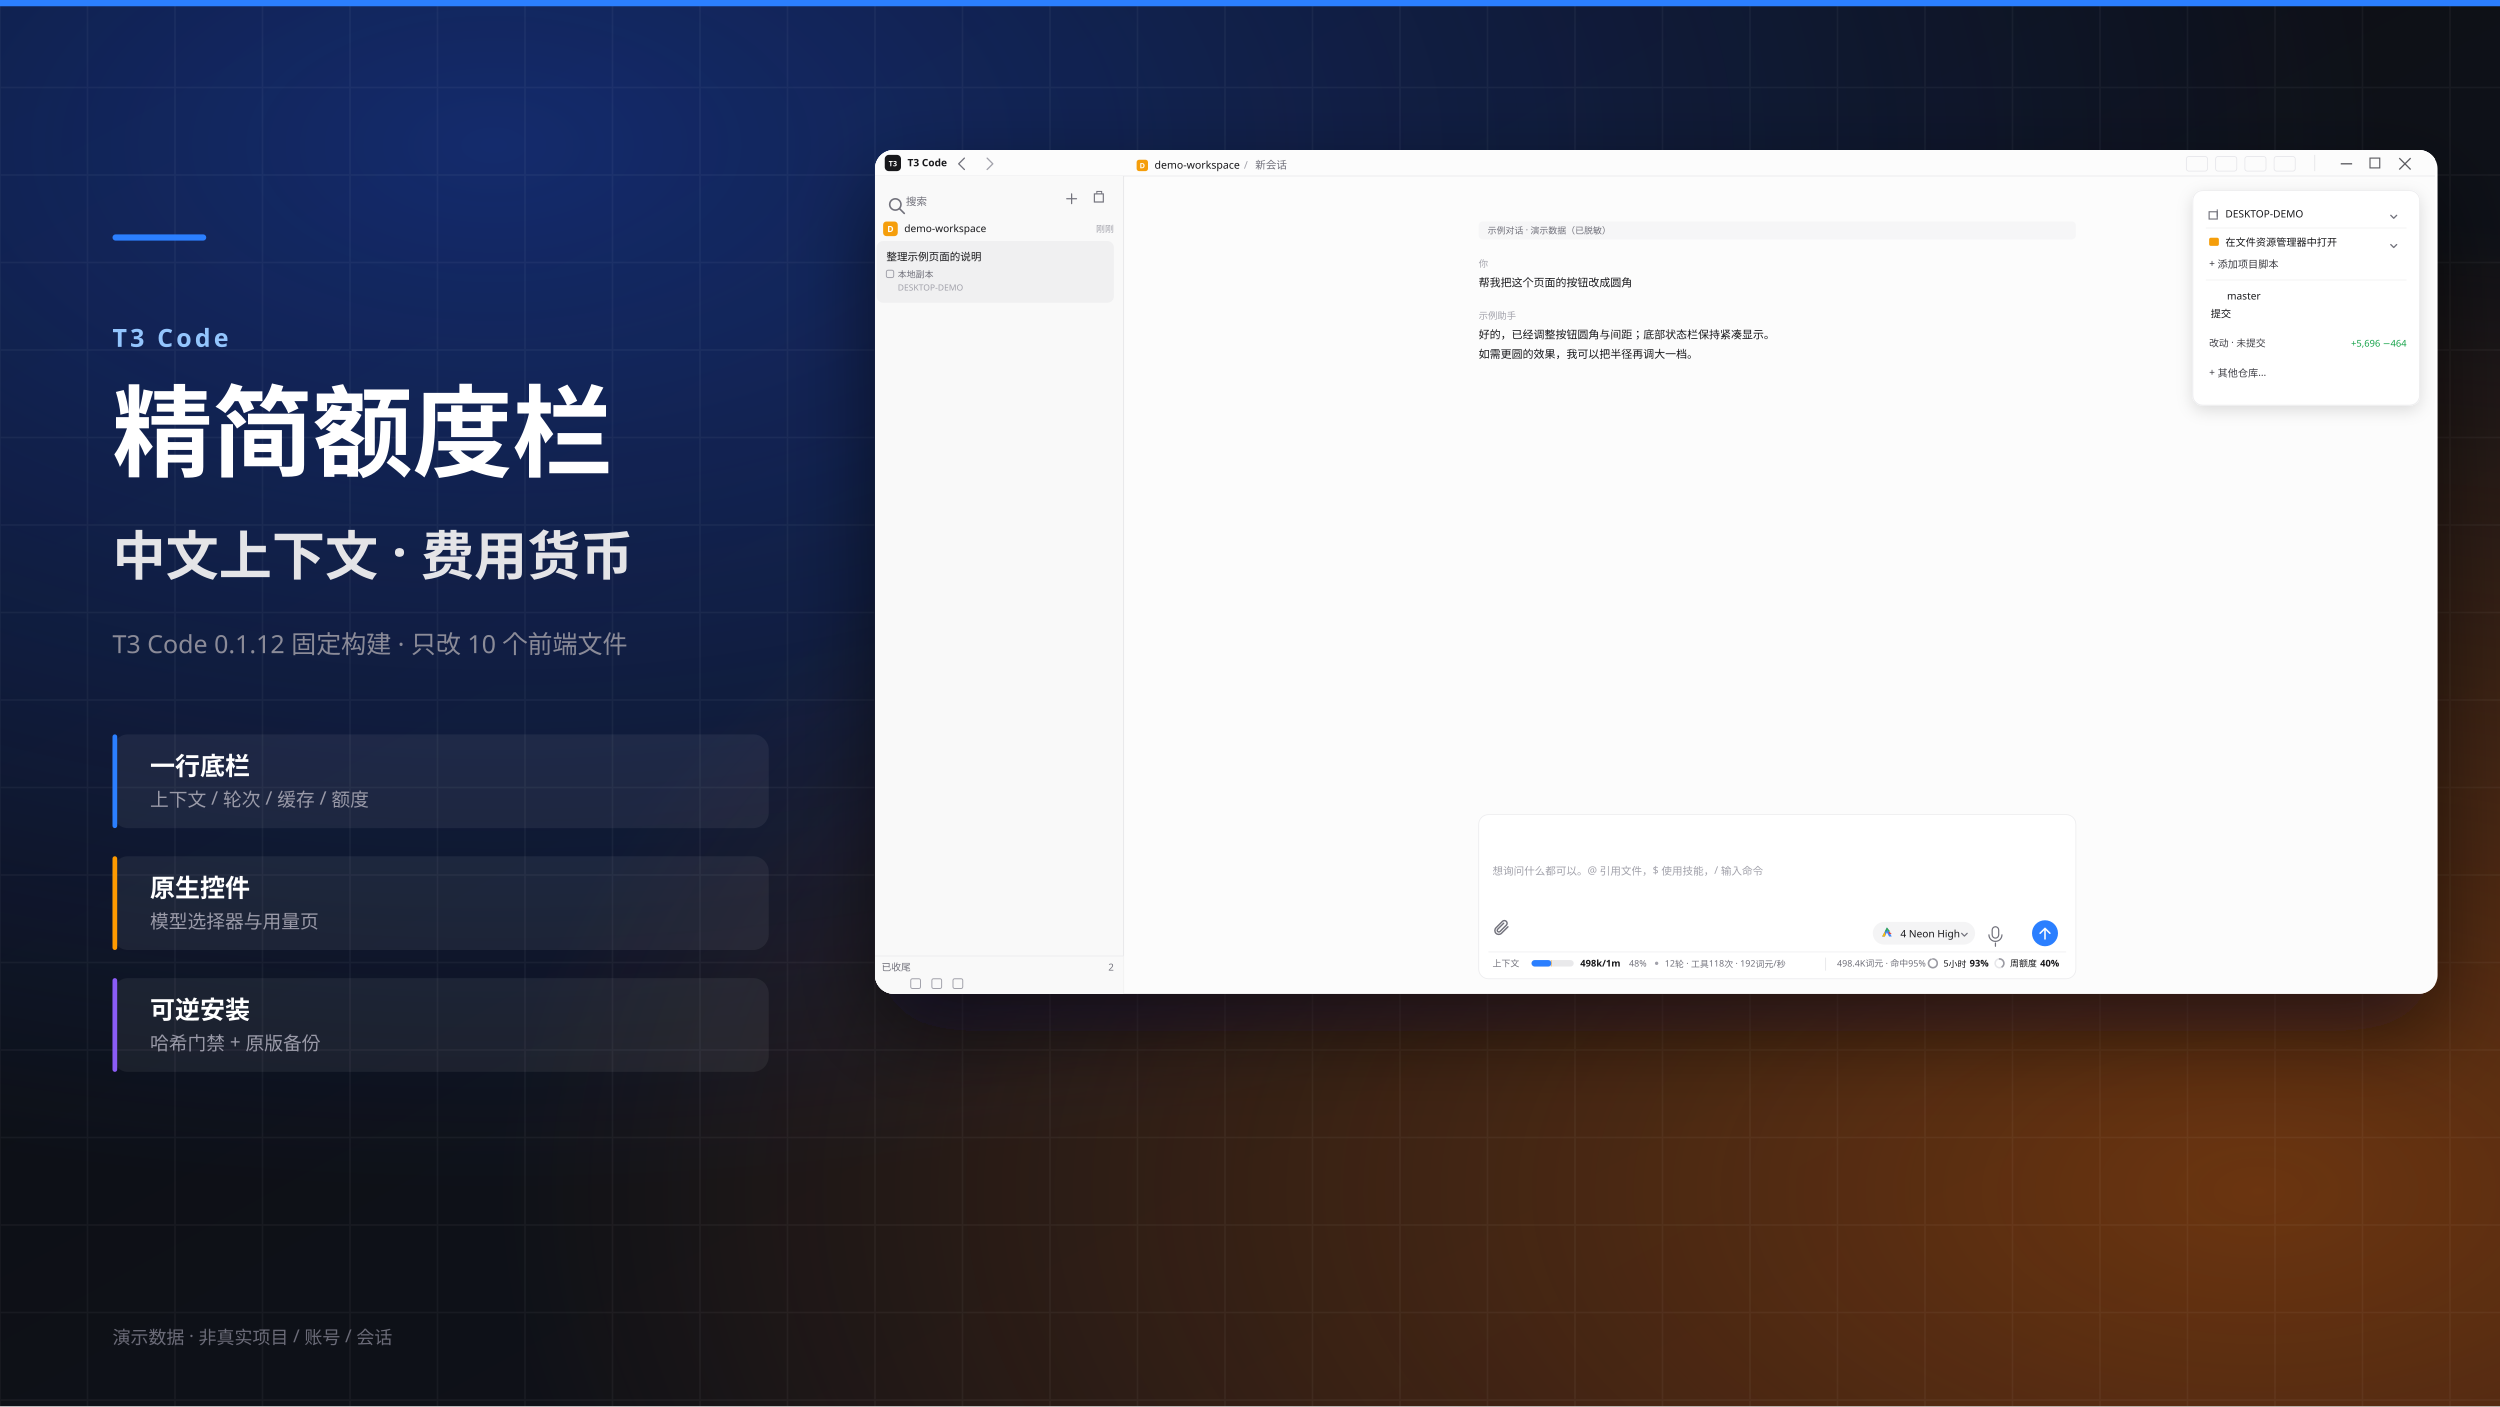
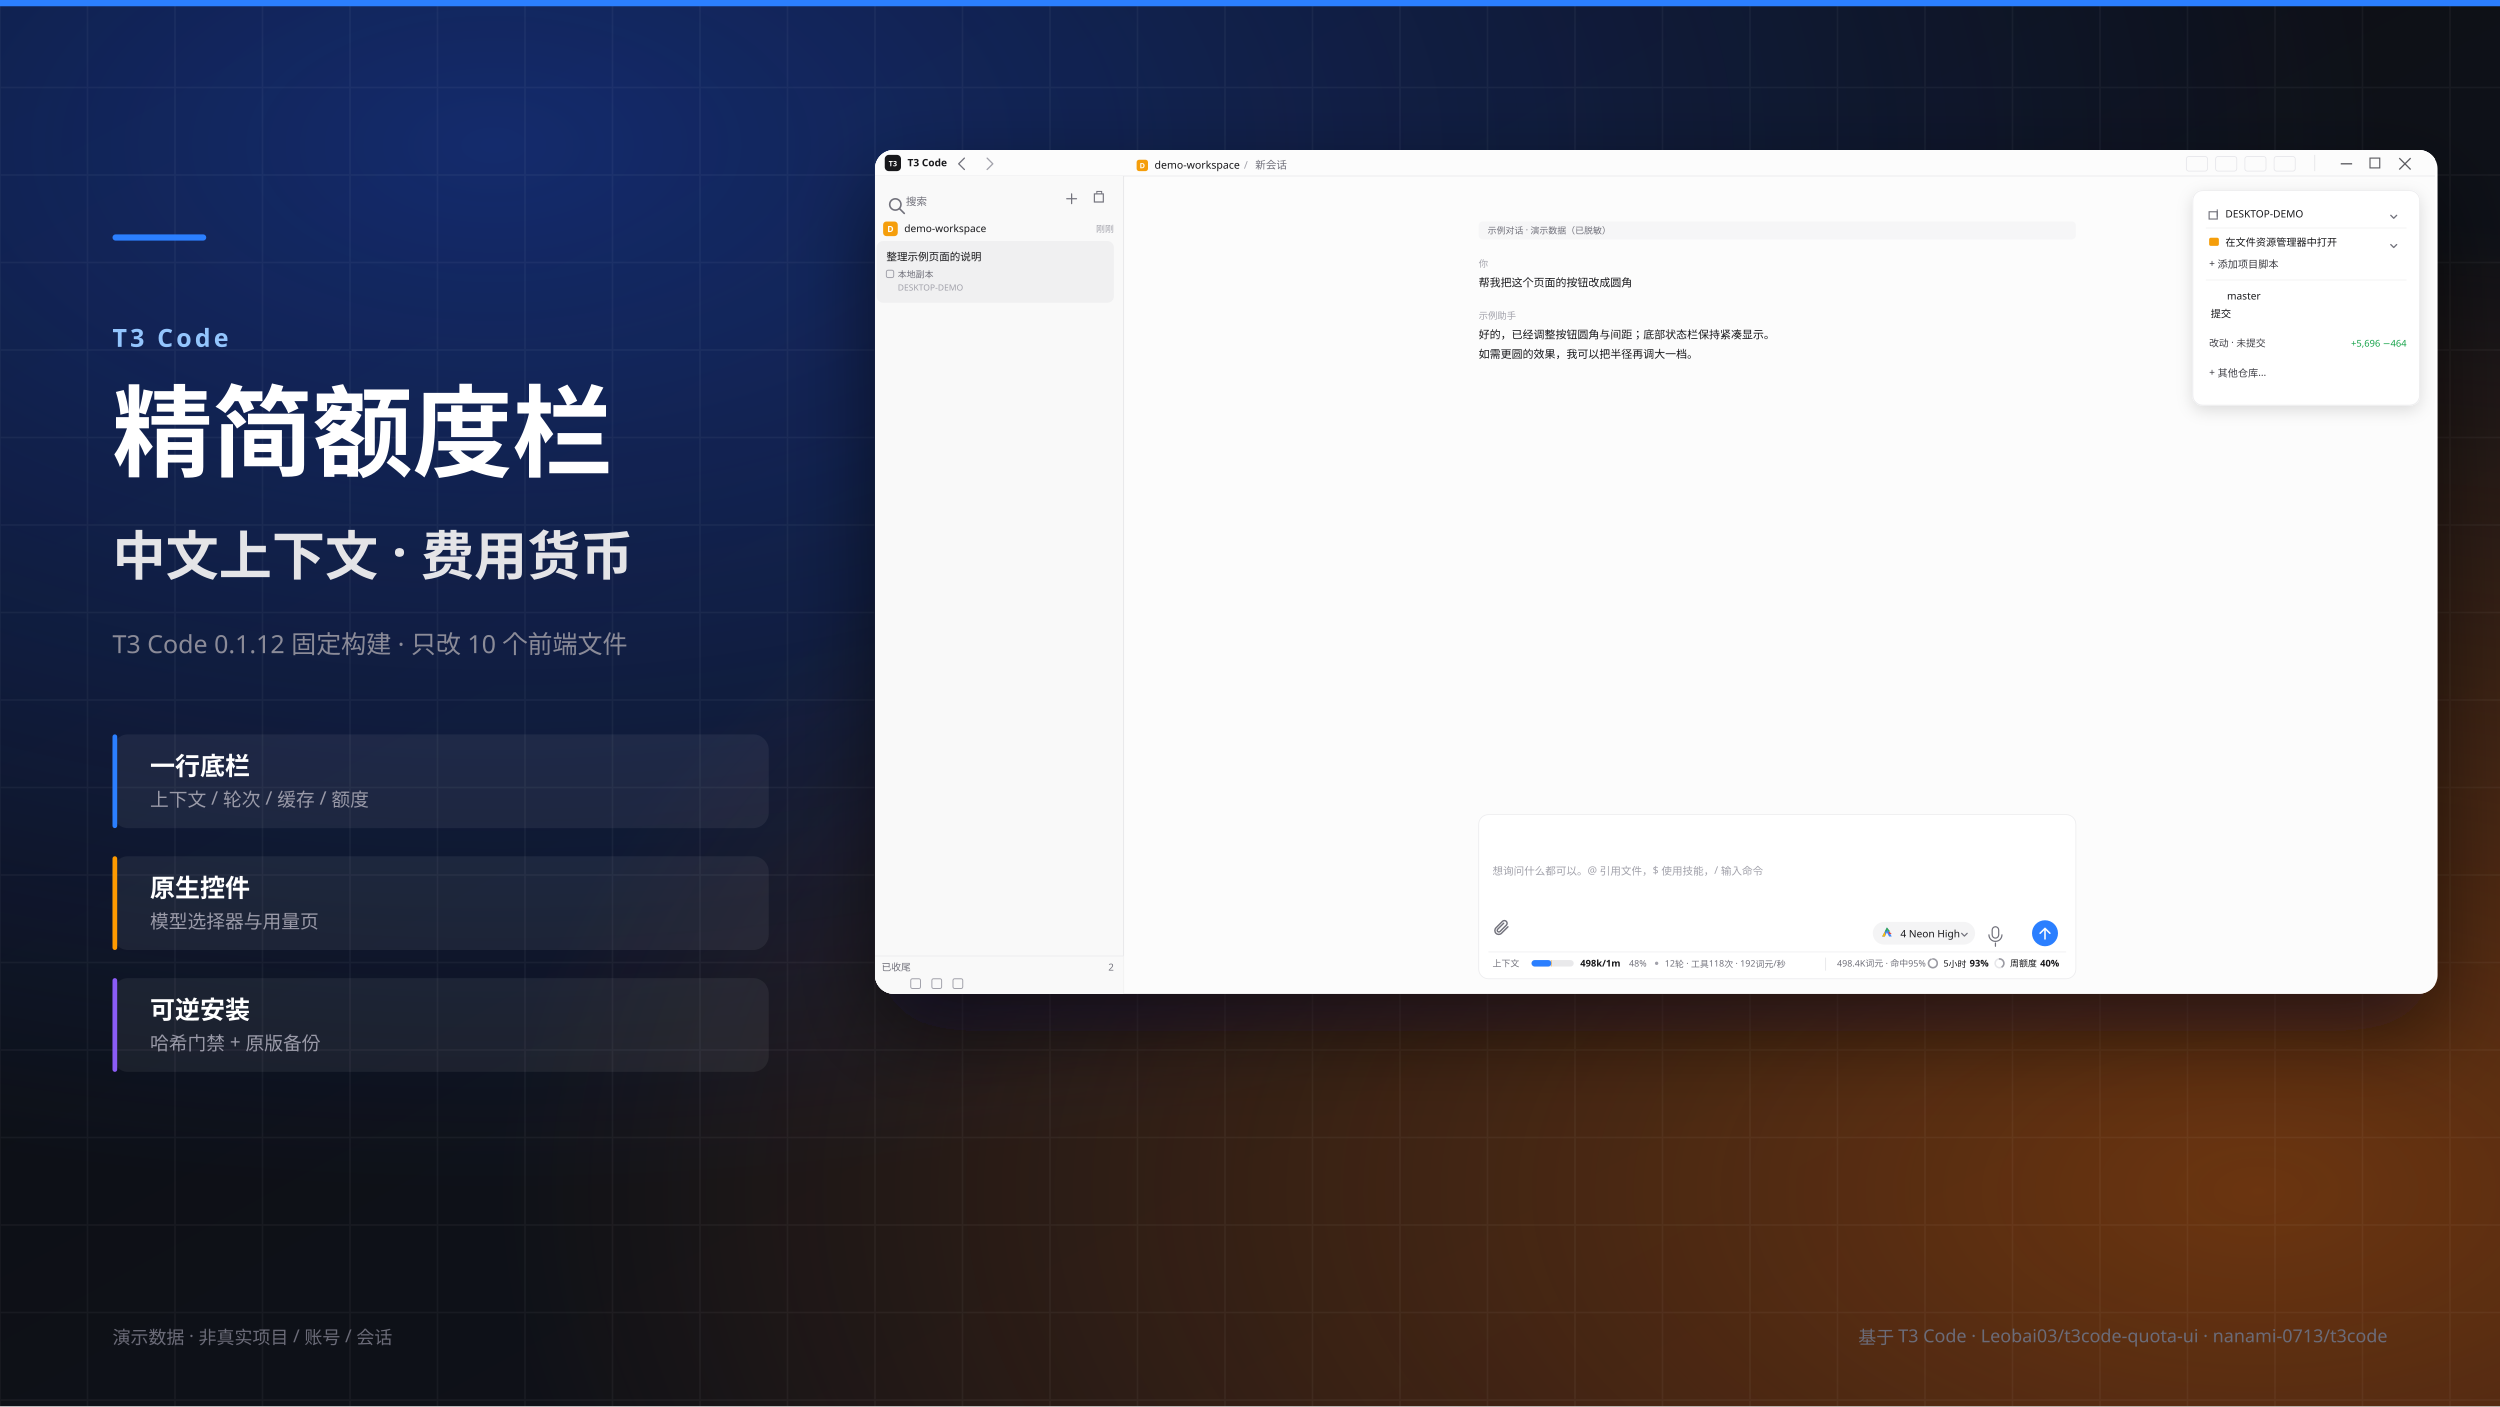
<svg xmlns="http://www.w3.org/2000/svg" width="1600" height="900" viewBox="0 0 1600 900" role="img" aria-label="T3 Code 精简额度栏 · 总览主图">
  <defs>
    <filter id="sh" x="-30%" y="-30%" width="160%" height="200%">
      <feDropShadow dx="0" dy="6" stdDeviation="10" flood-color="#0b0b0c" flood-opacity="0.13" />
    </filter>
    <filter id="hero" x="-25%" y="-25%" width="150%" height="170%">
      <feDropShadow dx="0" dy="24" stdDeviation="28" flood-color="#05060a" flood-opacity="0.55" />
    </filter>
  </defs>
  <defs>
    <linearGradient id="hbg" x1="0" y1="0" x2="1" y2="1">
      <stop offset="0" stop-color="#0b0d12" />
      <stop offset="0.55" stop-color="#0e1118" />
      <stop offset="1" stop-color="#141018" />
    </linearGradient>
    <radialGradient id="hblue" cx="0.2" cy="0.1" r="0.75">
      <stop offset="0" stop-color="#1d4ed8" stop-opacity="0.45" />
      <stop offset="1" stop-color="#1d4ed8" stop-opacity="0" />
    </radialGradient>
    <radialGradient id="hamber" cx="0.9" cy="0.85" r="0.7">
      <stop offset="0" stop-color="#b45309" stop-opacity="0.55" />
      <stop offset="1" stop-color="#b45309" stop-opacity="0" />
    </radialGradient>
  </defs>
  <rect x="0" y="0" width="1600" height="900" fill="url(#hbg)" />
  <rect x="0" y="0" width="1600" height="900" fill="url(#hblue)" />
  <rect x="0" y="0" width="1600" height="900" fill="url(#hamber)" />
  <g opacity="0.045">
    <line x1="0" y1="0" x2="0" y2="900" stroke="#ffffff" stroke-width="1" stroke-linecap="butt" />
    <line x1="56" y1="0" x2="56" y2="900" stroke="#ffffff" stroke-width="1" stroke-linecap="butt" />
    <line x1="112" y1="0" x2="112" y2="900" stroke="#ffffff" stroke-width="1" stroke-linecap="butt" />
    <line x1="168" y1="0" x2="168" y2="900" stroke="#ffffff" stroke-width="1" stroke-linecap="butt" />
    <line x1="224" y1="0" x2="224" y2="900" stroke="#ffffff" stroke-width="1" stroke-linecap="butt" />
    <line x1="280" y1="0" x2="280" y2="900" stroke="#ffffff" stroke-width="1" stroke-linecap="butt" />
    <line x1="336" y1="0" x2="336" y2="900" stroke="#ffffff" stroke-width="1" stroke-linecap="butt" />
    <line x1="392" y1="0" x2="392" y2="900" stroke="#ffffff" stroke-width="1" stroke-linecap="butt" />
    <line x1="448" y1="0" x2="448" y2="900" stroke="#ffffff" stroke-width="1" stroke-linecap="butt" />
    <line x1="504" y1="0" x2="504" y2="900" stroke="#ffffff" stroke-width="1" stroke-linecap="butt" />
    <line x1="560" y1="0" x2="560" y2="900" stroke="#ffffff" stroke-width="1" stroke-linecap="butt" />
    <line x1="616" y1="0" x2="616" y2="900" stroke="#ffffff" stroke-width="1" stroke-linecap="butt" />
    <line x1="672" y1="0" x2="672" y2="900" stroke="#ffffff" stroke-width="1" stroke-linecap="butt" />
    <line x1="728" y1="0" x2="728" y2="900" stroke="#ffffff" stroke-width="1" stroke-linecap="butt" />
    <line x1="784" y1="0" x2="784" y2="900" stroke="#ffffff" stroke-width="1" stroke-linecap="butt" />
    <line x1="840" y1="0" x2="840" y2="900" stroke="#ffffff" stroke-width="1" stroke-linecap="butt" />
    <line x1="896" y1="0" x2="896" y2="900" stroke="#ffffff" stroke-width="1" stroke-linecap="butt" />
    <line x1="952" y1="0" x2="952" y2="900" stroke="#ffffff" stroke-width="1" stroke-linecap="butt" />
    <line x1="1008" y1="0" x2="1008" y2="900" stroke="#ffffff" stroke-width="1" stroke-linecap="butt" />
    <line x1="1064" y1="0" x2="1064" y2="900" stroke="#ffffff" stroke-width="1" stroke-linecap="butt" />
    <line x1="1120" y1="0" x2="1120" y2="900" stroke="#ffffff" stroke-width="1" stroke-linecap="butt" />
    <line x1="1176" y1="0" x2="1176" y2="900" stroke="#ffffff" stroke-width="1" stroke-linecap="butt" />
    <line x1="1232" y1="0" x2="1232" y2="900" stroke="#ffffff" stroke-width="1" stroke-linecap="butt" />
    <line x1="1288" y1="0" x2="1288" y2="900" stroke="#ffffff" stroke-width="1" stroke-linecap="butt" />
    <line x1="1344" y1="0" x2="1344" y2="900" stroke="#ffffff" stroke-width="1" stroke-linecap="butt" />
    <line x1="1400" y1="0" x2="1400" y2="900" stroke="#ffffff" stroke-width="1" stroke-linecap="butt" />
    <line x1="1456" y1="0" x2="1456" y2="900" stroke="#ffffff" stroke-width="1" stroke-linecap="butt" />
    <line x1="1512" y1="0" x2="1512" y2="900" stroke="#ffffff" stroke-width="1" stroke-linecap="butt" />
    <line x1="1568" y1="0" x2="1568" y2="900" stroke="#ffffff" stroke-width="1" stroke-linecap="butt" />
    <line x1="0" y1="0" x2="1600" y2="0" stroke="#ffffff" stroke-width="1" stroke-linecap="butt" />
    <line x1="0" y1="56" x2="1600" y2="56" stroke="#ffffff" stroke-width="1" stroke-linecap="butt" />
    <line x1="0" y1="112" x2="1600" y2="112" stroke="#ffffff" stroke-width="1" stroke-linecap="butt" />
    <line x1="0" y1="168" x2="1600" y2="168" stroke="#ffffff" stroke-width="1" stroke-linecap="butt" />
    <line x1="0" y1="224" x2="1600" y2="224" stroke="#ffffff" stroke-width="1" stroke-linecap="butt" />
    <line x1="0" y1="280" x2="1600" y2="280" stroke="#ffffff" stroke-width="1" stroke-linecap="butt" />
    <line x1="0" y1="336" x2="1600" y2="336" stroke="#ffffff" stroke-width="1" stroke-linecap="butt" />
    <line x1="0" y1="392" x2="1600" y2="392" stroke="#ffffff" stroke-width="1" stroke-linecap="butt" />
    <line x1="0" y1="448" x2="1600" y2="448" stroke="#ffffff" stroke-width="1" stroke-linecap="butt" />
    <line x1="0" y1="504" x2="1600" y2="504" stroke="#ffffff" stroke-width="1" stroke-linecap="butt" />
    <line x1="0" y1="560" x2="1600" y2="560" stroke="#ffffff" stroke-width="1" stroke-linecap="butt" />
    <line x1="0" y1="616" x2="1600" y2="616" stroke="#ffffff" stroke-width="1" stroke-linecap="butt" />
    <line x1="0" y1="672" x2="1600" y2="672" stroke="#ffffff" stroke-width="1" stroke-linecap="butt" />
    <line x1="0" y1="728" x2="1600" y2="728" stroke="#ffffff" stroke-width="1" stroke-linecap="butt" />
    <line x1="0" y1="784" x2="1600" y2="784" stroke="#ffffff" stroke-width="1" stroke-linecap="butt" />
    <line x1="0" y1="840" x2="1600" y2="840" stroke="#ffffff" stroke-width="1" stroke-linecap="butt" />
    <line x1="0" y1="896" x2="1600" y2="896" stroke="#ffffff" stroke-width="1" stroke-linecap="butt" />
  </g>
  <rect x="0" y="0" width="1600" height="4" fill="#2b7fff" />
  <g filter="url(#hero)">
    <rect x="560" y="96" width="1000" height="540" rx="12" fill="#ffffff" />
  </g>
  <g clip-path="url(#winclip)">
    <g transform="translate(560 96) scale(0.52)">
      <rect x="0" y="0" width="1920" height="1040" fill="#fcfcfc" />
      <rect x="0" y="0" width="1920" height="32" fill="#fcfcfc" />
      <rect x="12" y="6" width="20" height="20" rx="5" fill="#18181b" />
      <text x="22" y="20" font-family="'Segoe UI','Microsoft YaHei UI','PingFang SC',system-ui,sans-serif" font-size="9" font-weight="700" fill="#fff" text-anchor="middle">T3</text>
      <text x="40" y="20" font-family="'Segoe UI','Microsoft YaHei UI','PingFang SC',system-ui,sans-serif" font-size="12.5" font-weight="600" fill="#18181b" text-anchor="start">T3 Code</text>
      <path d="M110 10l-7 7 7 7" fill="none" stroke="#71717b" stroke-width="1.6" stroke-linecap="round" stroke-linejoin="round" />
      <path d="M138 10l7 7-7 7" fill="none" stroke="#a1a1aa" stroke-width="1.6" stroke-linecap="round" stroke-linejoin="round" />
      <rect x="322" y="12" width="14" height="14" rx="3" fill="#f59e0b" />
      <text x="329" y="22.5" font-family="'Segoe UI','Microsoft YaHei UI','PingFang SC',system-ui,sans-serif" font-size="9" font-weight="700" fill="#fff" text-anchor="middle">D</text>
      <text x="344" y="23" font-family="'Segoe UI','Microsoft YaHei UI','PingFang SC',system-ui,sans-serif" font-size="13" font-weight="400" fill="#18181b" text-anchor="start">demo-workspace</text>
      <text x="454" y="23" font-family="'Segoe UI','Microsoft YaHei UI','PingFang SC',system-ui,sans-serif" font-size="13" font-weight="400" fill="#a1a1aa" text-anchor="start">/</text>
      <text x="468" y="23" font-family="'Segoe UI','Microsoft YaHei UI','PingFang SC',system-ui,sans-serif" font-size="13" font-weight="400" fill="#71717b" text-anchor="start">新会话</text>
      <rect x="1614" y="8" width="26" height="18" rx="3" fill="none" stroke="#e6e6ea" stroke-width="1" />
      <rect x="1650" y="8" width="26" height="18" rx="3" fill="none" stroke="#e6e6ea" stroke-width="1" />
      <rect x="1686" y="8" width="26" height="18" rx="3" fill="none" stroke="#e6e6ea" stroke-width="1" />
      <rect x="1722" y="8" width="26" height="18" rx="3" fill="none" stroke="#e6e6ea" stroke-width="1" />
      <line x1="1772" y1="6" x2="1772" y2="26" stroke="#e4e4e7" stroke-width="1" stroke-linecap="butt" />
      <line x1="1804" y1="17" x2="1818" y2="17" stroke="#5b5b60" stroke-width="1.6" stroke-linecap="butt" />
      <rect x="1840" y="10" width="12" height="12" fill="none" stroke="#5b5b60" stroke-width="1.4" />
      <line x1="1876" y1="10" x2="1890" y2="24" stroke="#5b5b60" stroke-width="1.6" stroke-linecap="butt" />
      <line x1="1890" y1="10" x2="1876" y2="24" stroke="#5b5b60" stroke-width="1.6" stroke-linecap="butt" />
      <line x1="0" y1="32" x2="1920" y2="32" stroke="#e9e9eb" stroke-width="1" stroke-linecap="butt" />
      <rect x="0" y="32" width="306" height="1008" fill="#f9f9f9" />
      <line x1="306" y1="32" x2="306" y2="1040" stroke="#e4e4e7" stroke-width="1" stroke-linecap="butt" />
      <g transform="translate(14 56) scale(1.05)" fill="none" stroke="#71717b" stroke-width="1.9" stroke-linecap="round">
        <circle cx="10.5" cy="10.5" r="6.6" />
        <path d="M15.4 15.4 21 21" />
      </g>
      <text x="38" y="68" font-family="'Segoe UI','Microsoft YaHei UI','PingFang SC',system-ui,sans-serif" font-size="13" font-weight="400" fill="#71717b" text-anchor="start">搜索</text>
      <path d="M242 54v12M236 60h12" stroke="#71717b" stroke-width="1.5" stroke-linecap="round" />
      <path d="M270 54h11v10h-11z" fill="none" stroke="#71717b" stroke-width="1.4" />
      <path d="M273 54v-3h6v3" fill="none" stroke="#71717b" stroke-width="1.2" />
      <rect x="10" y="88" width="18" height="18" rx="4" fill="#f59e0b" />
      <text x="19" y="101" font-family="'Segoe UI','Microsoft YaHei UI','PingFang SC',system-ui,sans-serif" font-size="10.5" font-weight="700" fill="#fff" text-anchor="middle">D</text>
      <text x="36" y="101" font-family="'Segoe UI','Microsoft YaHei UI','PingFang SC',system-ui,sans-serif" font-size="12.5" font-weight="500" fill="#18181b" text-anchor="start">demo-workspace</text>
      <text x="294" y="101" font-family="'Segoe UI','Microsoft YaHei UI','PingFang SC',system-ui,sans-serif" font-size="11" font-weight="400" fill="#a1a1aa" text-anchor="end">刚刚</text>
      <rect x="2" y="112" width="292" height="76" rx="8" fill="#f0f0f1" />
      <text x="14" y="136" font-family="'Segoe UI','Microsoft YaHei UI','PingFang SC',system-ui,sans-serif" font-size="13" font-weight="400" fill="#18181b" text-anchor="start">整理示例页面的说明</text>
      <rect x="14" y="148" width="9" height="9" rx="2" fill="none" stroke="#a1a1aa" stroke-width="1.2" />
      <text x="28" y="157" font-family="'Segoe UI','Microsoft YaHei UI','PingFang SC',system-ui,sans-serif" font-size="11" font-weight="400" fill="#71717b" text-anchor="start">本地副本</text>
      <text x="28" y="173" font-family="'Segoe UI','Microsoft YaHei UI','PingFang SC',system-ui,sans-serif" font-size="10.5" font-weight="400" fill="#a1a1aa" text-anchor="start">DESKTOP-DEMO</text>
      <rect x="0" y="992" width="306" height="48" fill="#f9f9f9" />
      <line x1="0" y1="992" x2="306" y2="992" stroke="#ececee" stroke-width="1" stroke-linecap="butt" />
      <text x="8" y="1010" font-family="'Segoe UI','Microsoft YaHei UI','PingFang SC',system-ui,sans-serif" font-size="12" font-weight="400" fill="#71717b" text-anchor="start">已收尾</text>
      <text x="294" y="1010" font-family="'Segoe UI','Microsoft YaHei UI','PingFang SC',system-ui,sans-serif" font-size="12" font-weight="400" fill="#71717b" text-anchor="end">2</text>
      <rect x="44" y="1020" width="12" height="12" rx="2" fill="none" stroke="#a1a1aa" stroke-width="1.2" />
      <rect x="70" y="1020" width="12" height="12" rx="2" fill="none" stroke="#a1a1aa" stroke-width="1.2" />
      <rect x="96" y="1020" width="12" height="12" rx="2" fill="none" stroke="#a1a1aa" stroke-width="1.2" />
      <g filter="url(#sh)">
        <rect x="1622" y="50" width="279" height="264" rx="12" fill="#ffffff" stroke="#ececee" stroke-width="1" />
      </g>
      <path d="M1642 76h10v9h-10z" fill="none" stroke="#71717b" stroke-width="1.4" />
      <path d="M1652 73v9" stroke="#71717b" stroke-width="1.2" />
      <text x="1662" y="83" font-family="'Segoe UI','Microsoft YaHei UI','PingFang SC',system-ui,sans-serif" font-size="12.5" font-weight="500" fill="#18181b" text-anchor="start">DESKTOP-DEMO</text>
      <g transform="translate(1862 75) rotate(0 8 8) scale(0.9)" fill="none" stroke="#71717b" stroke-width="1.8" stroke-linecap="round" stroke-linejoin="round">
        <path d="M4 6l4 4 4-4" />
      </g>
      <line x1="1638" y1="96" x2="1885" y2="96" stroke="#f0f0f1" stroke-width="1" stroke-linecap="butt" />
      <rect x="1642" y="108" width="12" height="10" rx="2" fill="#f59e0b" />
      <text x="1662" y="118" font-family="'Segoe UI','Microsoft YaHei UI','PingFang SC',system-ui,sans-serif" font-size="12.5" font-weight="400" fill="#18181b" text-anchor="start">在文件资源管理器中打开</text>
      <g transform="translate(1862 111) rotate(0 8 8) scale(0.9)" fill="none" stroke="#71717b" stroke-width="1.8" stroke-linecap="round" stroke-linejoin="round">
        <path d="M4 6l4 4 4-4" />
      </g>
      <text x="1642" y="144" font-family="'Segoe UI','Microsoft YaHei UI','PingFang SC',system-ui,sans-serif" font-size="12.5" font-weight="400" fill="#3f3f46" text-anchor="start">+  添加项目脚本</text>
      <line x1="1638" y1="160" x2="1885" y2="160" stroke="#f0f0f1" stroke-width="1" stroke-linecap="butt" />
      <text x="1664" y="184" font-family="'Segoe UI','Microsoft YaHei UI','PingFang SC',system-ui,sans-serif" font-size="12.5" font-weight="400" fill="#18181b" text-anchor="start">master</text>
      <text x="1644" y="206" font-family="'Segoe UI','Microsoft YaHei UI','PingFang SC',system-ui,sans-serif" font-size="12.5" font-weight="400" fill="#18181b" text-anchor="start">提交</text>
      <text x="1642" y="242" font-family="'Segoe UI','Microsoft YaHei UI','PingFang SC',system-ui,sans-serif" font-size="12" font-weight="400" fill="#3f3f46" text-anchor="start">改动 · 未提交</text>
      <text x="1885" y="242" font-family="'Segoe UI','Microsoft YaHei UI','PingFang SC',system-ui,sans-serif" font-size="11.5" font-weight="400" fill="#16a34a" text-anchor="end">+5,696 −464</text>
      <text x="1642" y="278" font-family="'Segoe UI','Microsoft YaHei UI','PingFang SC',system-ui,sans-serif" font-size="12.5" font-weight="400" fill="#3f3f46" text-anchor="start">+  其他仓库…</text>
      <rect x="743" y="88" width="735" height="22" rx="5" fill="#f6f6f7" />
      <text x="754" y="103" font-family="'Segoe UI','Microsoft YaHei UI','PingFang SC',system-ui,sans-serif" font-size="11" font-weight="400" fill="#71717b" text-anchor="start">示例对话 · 演示数据（已脱敏）</text>
      <text x="743" y="144" font-family="'Segoe UI','Microsoft YaHei UI','PingFang SC',system-ui,sans-serif" font-size="11.5" font-weight="400" fill="#a1a1aa" text-anchor="start">你</text>
      <text x="743" y="168" font-family="'Segoe UI','Microsoft YaHei UI','PingFang SC',system-ui,sans-serif" font-size="13.5" font-weight="400" fill="#18181b" text-anchor="start">帮我把这个页面的按钮改成圆角</text>
      <text x="743" y="208" font-family="'Segoe UI','Microsoft YaHei UI','PingFang SC',system-ui,sans-serif" font-size="11.5" font-weight="400" fill="#a1a1aa" text-anchor="start">示例助手</text>
      <text x="743" y="232" font-family="'Segoe UI','Microsoft YaHei UI','PingFang SC',system-ui,sans-serif" font-size="13.5" font-weight="400" fill="#18181b" text-anchor="start">好的，已经调整按钮圆角与间距；底部状态栏保持紧凑显示。</text>
      <text x="743" y="256" font-family="'Segoe UI','Microsoft YaHei UI','PingFang SC',system-ui,sans-serif" font-size="13.5" font-weight="400" fill="#18181b" text-anchor="start">如需更圆的效果，我可以把半径再调大一档。</text>
      <g transform="translate(743 818) scale(1)">
        <rect x="0" y="0" width="735" height="202" rx="12" fill="#ffffff" stroke="#ececee" stroke-width="1" />
        <text x="17" y="74" font-family="'Segoe UI','Microsoft YaHei UI','PingFang SC',system-ui,sans-serif" font-size="13" font-weight="400" fill="#a1a1aa" text-anchor="start">想询问什么都可以。@ 引用文件，$ 使用技能，/ 输入命令</text>
        <g transform="translate(15 126) scale(1.05)" fill="none" stroke="#71717b" stroke-width="1.7" stroke-linecap="round" stroke-linejoin="round">
          <path d="M20 11.5l-7.6 7.6a4.5 4.5 0 0 1-6.4-6.4l7.8-7.8a3.2 3.2 0 0 1 4.5 4.5l-7.6 7.6a1.9 1.9 0 0 1-2.7-2.7l7-7" />
        </g>
        <rect x="485" y="132" width="126" height="28" rx="14" fill="#f4f4f5" />
        <g transform="translate(495 137) scale(0.62)">
          <path d="M12 3 2.5 21h5.2l4.3-8.1 4.3 8.1h5.2z" fill="#4285f4" />
          <path d="M12 3 7.7 11.1h3.6l1.9-3.6 1.9 3.6h3.6z" fill="#34a853" />
          <path d="M7.7 11.1 2.5 21h5.2l1.4-2.7z" fill="#fbbc05" />
          <path d="M16.3 11.1 15 13.2l1.4 2.7h5.2z" fill="#ea4335" />
        </g>
        <text x="519" y="151" font-family="'Segoe UI','Microsoft YaHei UI','PingFang SC',system-ui,sans-serif" font-size="12.5" font-weight="500" fill="#18181b" text-anchor="start">4 Neon High</text>
        <g transform="translate(591 141) rotate(0 8 8) scale(0.85)" fill="none" stroke="#71717b" stroke-width="1.8" stroke-linecap="round" stroke-linejoin="round">
          <path d="M4 6l4 4 4-4" />
        </g>
        <path d="M632 142a4 4 0 0 1 8 0v6a4 4 0 0 1-8 0z" fill="none" stroke="#71717b" stroke-width="1.5" />
        <path d="M628 148a8 8 0 0 0 16 0M636 158v4" fill="none" stroke="#71717b" stroke-width="1.5" stroke-linecap="round" />
        <circle cx="697" cy="146" r="16" fill="#2b7fff" />
        <path d="M697 153v-13M691 146l6-6 6 6" fill="none" stroke="#ffffff" stroke-width="1.9" stroke-linecap="round" stroke-linejoin="round" />
        <line x1="12" y1="169" x2="723" y2="169" stroke="#ededef" stroke-width="1" stroke-linecap="butt" />
        <g transform="translate(17 187) scale(1)">
          <text x="0" y="0" font-family="'Segoe UI','Microsoft YaHei UI','PingFang SC',system-ui,sans-serif" font-size="11" font-weight="400" fill="#71717b" text-anchor="start">上下文</text>
          <rect x="48" y="-8" width="52" height="8" rx="4" fill="#e9e9eb" />
          <path d="M52,-8h16.5a4,4 0 0 1 4,4v0a4,4 0 0 1 -4,4h-16.5a4,4 0 0 1 -4,-4v0a4,4 0 0 1 4,-4z" fill="#2b7fff" />
          <path d="M72.75,-8h0a0.25,0.25 0 0 1 0.25,0.25v7.5a0.25,0.25 0 0 1 -0.25,0.25h0a0.25,0.25 0 0 1 -0.25,-0.25v-7.5a0.25,0.25 0 0 1 0.25,-0.25z" fill="#fe9a00" />
          <text x="108" y="0" font-family="'Segoe UI','Microsoft YaHei UI','PingFang SC',system-ui,sans-serif" font-size="11.5" font-weight="600" fill="#18181b" text-anchor="start">498k/1m</text>
          <text x="168" y="0" font-family="'Segoe UI','Microsoft YaHei UI','PingFang SC',system-ui,sans-serif" font-size="11" font-weight="400" fill="#71717b" text-anchor="start">48%</text>
          <circle cx="202" cy="-4" r="2.1" fill="#a1a1aa" />
          <text x="212" y="0" font-family="'Segoe UI','Microsoft YaHei UI','PingFang SC',system-ui,sans-serif" font-size="11" font-weight="400" fill="#71717b" text-anchor="start">12轮 · 工具118次 · 192词元/秒</text>
          <line x1="410" y1="-11" x2="410" y2="5" stroke="#e4e4e7" stroke-width="1" stroke-linecap="butt" />
          <text x="424" y="0" font-family="'Segoe UI','Microsoft YaHei UI','PingFang SC',system-ui,sans-serif" font-size="11" font-weight="400" fill="#71717b" text-anchor="start">498.4K词元 · 命中95%</text>
          <circle cx="542" cy="-4" r="5.4" fill="none" stroke="#e6e6e9" stroke-width="1.9" />
          <circle cx="542" cy="-4" r="5.4" fill="none" stroke="#9a9aa2" stroke-width="1.9" stroke-linecap="round" stroke-dasharray="31.55 2.38" transform="rotate(-90 542 -4)" />
          <text x="555" y="0" font-family="'Segoe UI','Microsoft YaHei UI','PingFang SC',system-ui,sans-serif" font-size="11" font-weight="500" fill="#18181b" text-anchor="start">5小时</text>
          <text x="587.2" y="0" font-family="'Segoe UI','Microsoft YaHei UI','PingFang SC',system-ui,sans-serif" font-size="11.5" font-weight="600" fill="#18181b" text-anchor="start">93%</text>
          <circle cx="624" cy="-4" r="5.4" fill="none" stroke="#e6e6e9" stroke-width="1.9" />
          <circle cx="624" cy="-4" r="5.4" fill="none" stroke="#9a9aa2" stroke-width="1.9" stroke-linecap="round" stroke-dasharray="13.57 20.36" transform="rotate(-90 624 -4)" />
          <text x="637" y="0" font-family="'Segoe UI','Microsoft YaHei UI','PingFang SC',system-ui,sans-serif" font-size="11" font-weight="500" fill="#18181b" text-anchor="start">周额度</text>
          <text x="674" y="0" font-family="'Segoe UI','Microsoft YaHei UI','PingFang SC',system-ui,sans-serif" font-size="11.5" font-weight="600" fill="#18181b" text-anchor="start">40%</text>
        </g>
      </g>
    </g>
  </g>
  <defs>
    <clipPath id="winclip">
      <rect x="560" y="96" width="1000" height="540" rx="12" />
    </clipPath>
  </defs>
  <rect x="72" y="150" width="60" height="4" rx="2" fill="#2b7fff" />
  <text x="72" y="222" font-family="'Segoe UI','Microsoft YaHei UI','PingFang SC',system-ui,sans-serif" font-size="16" font-weight="600" fill="#93c5fd" text-anchor="start" letter-spacing="2">T3 Code</text>
  <text x="72" y="300" font-family="'Segoe UI','Microsoft YaHei UI','PingFang SC',system-ui,sans-serif" font-size="64" font-weight="700" fill="#ffffff" text-anchor="start">精简额度栏</text>
  <text x="72" y="368" font-family="'Segoe UI','Microsoft YaHei UI','PingFang SC',system-ui,sans-serif" font-size="34" font-weight="600" fill="#e4e4e7" text-anchor="start">中文上下文 · 费用货币</text>
  <text x="72" y="418" font-family="'Segoe UI','Microsoft YaHei UI','PingFang SC',system-ui,sans-serif" font-size="16" font-weight="400" fill="#8b8b98" text-anchor="start">T3 Code 0.1.12 固定构建 · 只改 10 个前端文件</text>
  <rect x="72" y="470" width="420" height="60" rx="10" fill="#ffffff" opacity="0.06" />
  <rect x="72" y="470" width="3" height="60" rx="1.5" fill="#2b7fff" />
  <text x="96" y="496" font-family="'Segoe UI','Microsoft YaHei UI','PingFang SC',system-ui,sans-serif" font-size="16" font-weight="600" fill="#ffffff" text-anchor="start">一行底栏</text>
  <text x="96" y="516" font-family="'Segoe UI','Microsoft YaHei UI','PingFang SC',system-ui,sans-serif" font-size="12" font-weight="400" fill="#9a9aa8" text-anchor="start">上下文 / 轮次 / 缓存 / 额度</text>
  <rect x="72" y="548" width="420" height="60" rx="10" fill="#ffffff" opacity="0.06" />
  <rect x="72" y="548" width="3" height="60" rx="1.5" fill="#fe9a00" />
  <text x="96" y="574" font-family="'Segoe UI','Microsoft YaHei UI','PingFang SC',system-ui,sans-serif" font-size="16" font-weight="600" fill="#ffffff" text-anchor="start">原生控件</text>
  <text x="96" y="594" font-family="'Segoe UI','Microsoft YaHei UI','PingFang SC',system-ui,sans-serif" font-size="12" font-weight="400" fill="#9a9aa8" text-anchor="start">模型选择器与用量页</text>
  <rect x="72" y="626" width="420" height="60" rx="10" fill="#ffffff" opacity="0.06" />
  <rect x="72" y="626" width="3" height="60" rx="1.5" fill="#8b5cf6" />
  <text x="96" y="652" font-family="'Segoe UI','Microsoft YaHei UI','PingFang SC',system-ui,sans-serif" font-size="16" font-weight="600" fill="#ffffff" text-anchor="start">可逆安装</text>
  <text x="96" y="672" font-family="'Segoe UI','Microsoft YaHei UI','PingFang SC',system-ui,sans-serif" font-size="12" font-weight="400" fill="#9a9aa8" text-anchor="start">哈希门禁 + 原版备份</text>
  <text x="72" y="860" font-family="'Segoe UI','Microsoft YaHei UI','PingFang SC',system-ui,sans-serif" font-size="11.5" font-weight="400" fill="#6b6b78" text-anchor="start">演示数据 · 非真实项目 / 账号 / 会话</text>
+   <text x="1528" y="860" font-family="'Segoe UI','Microsoft YaHei UI','PingFang SC',system-ui,sans-serif" font-size="11.5" font-weight="400" fill="#6b6b78" text-anchor="end">基于 T3 Code · Leobai03/t3code-quota-ui · nanami-0713/t3code</text>
</svg>
